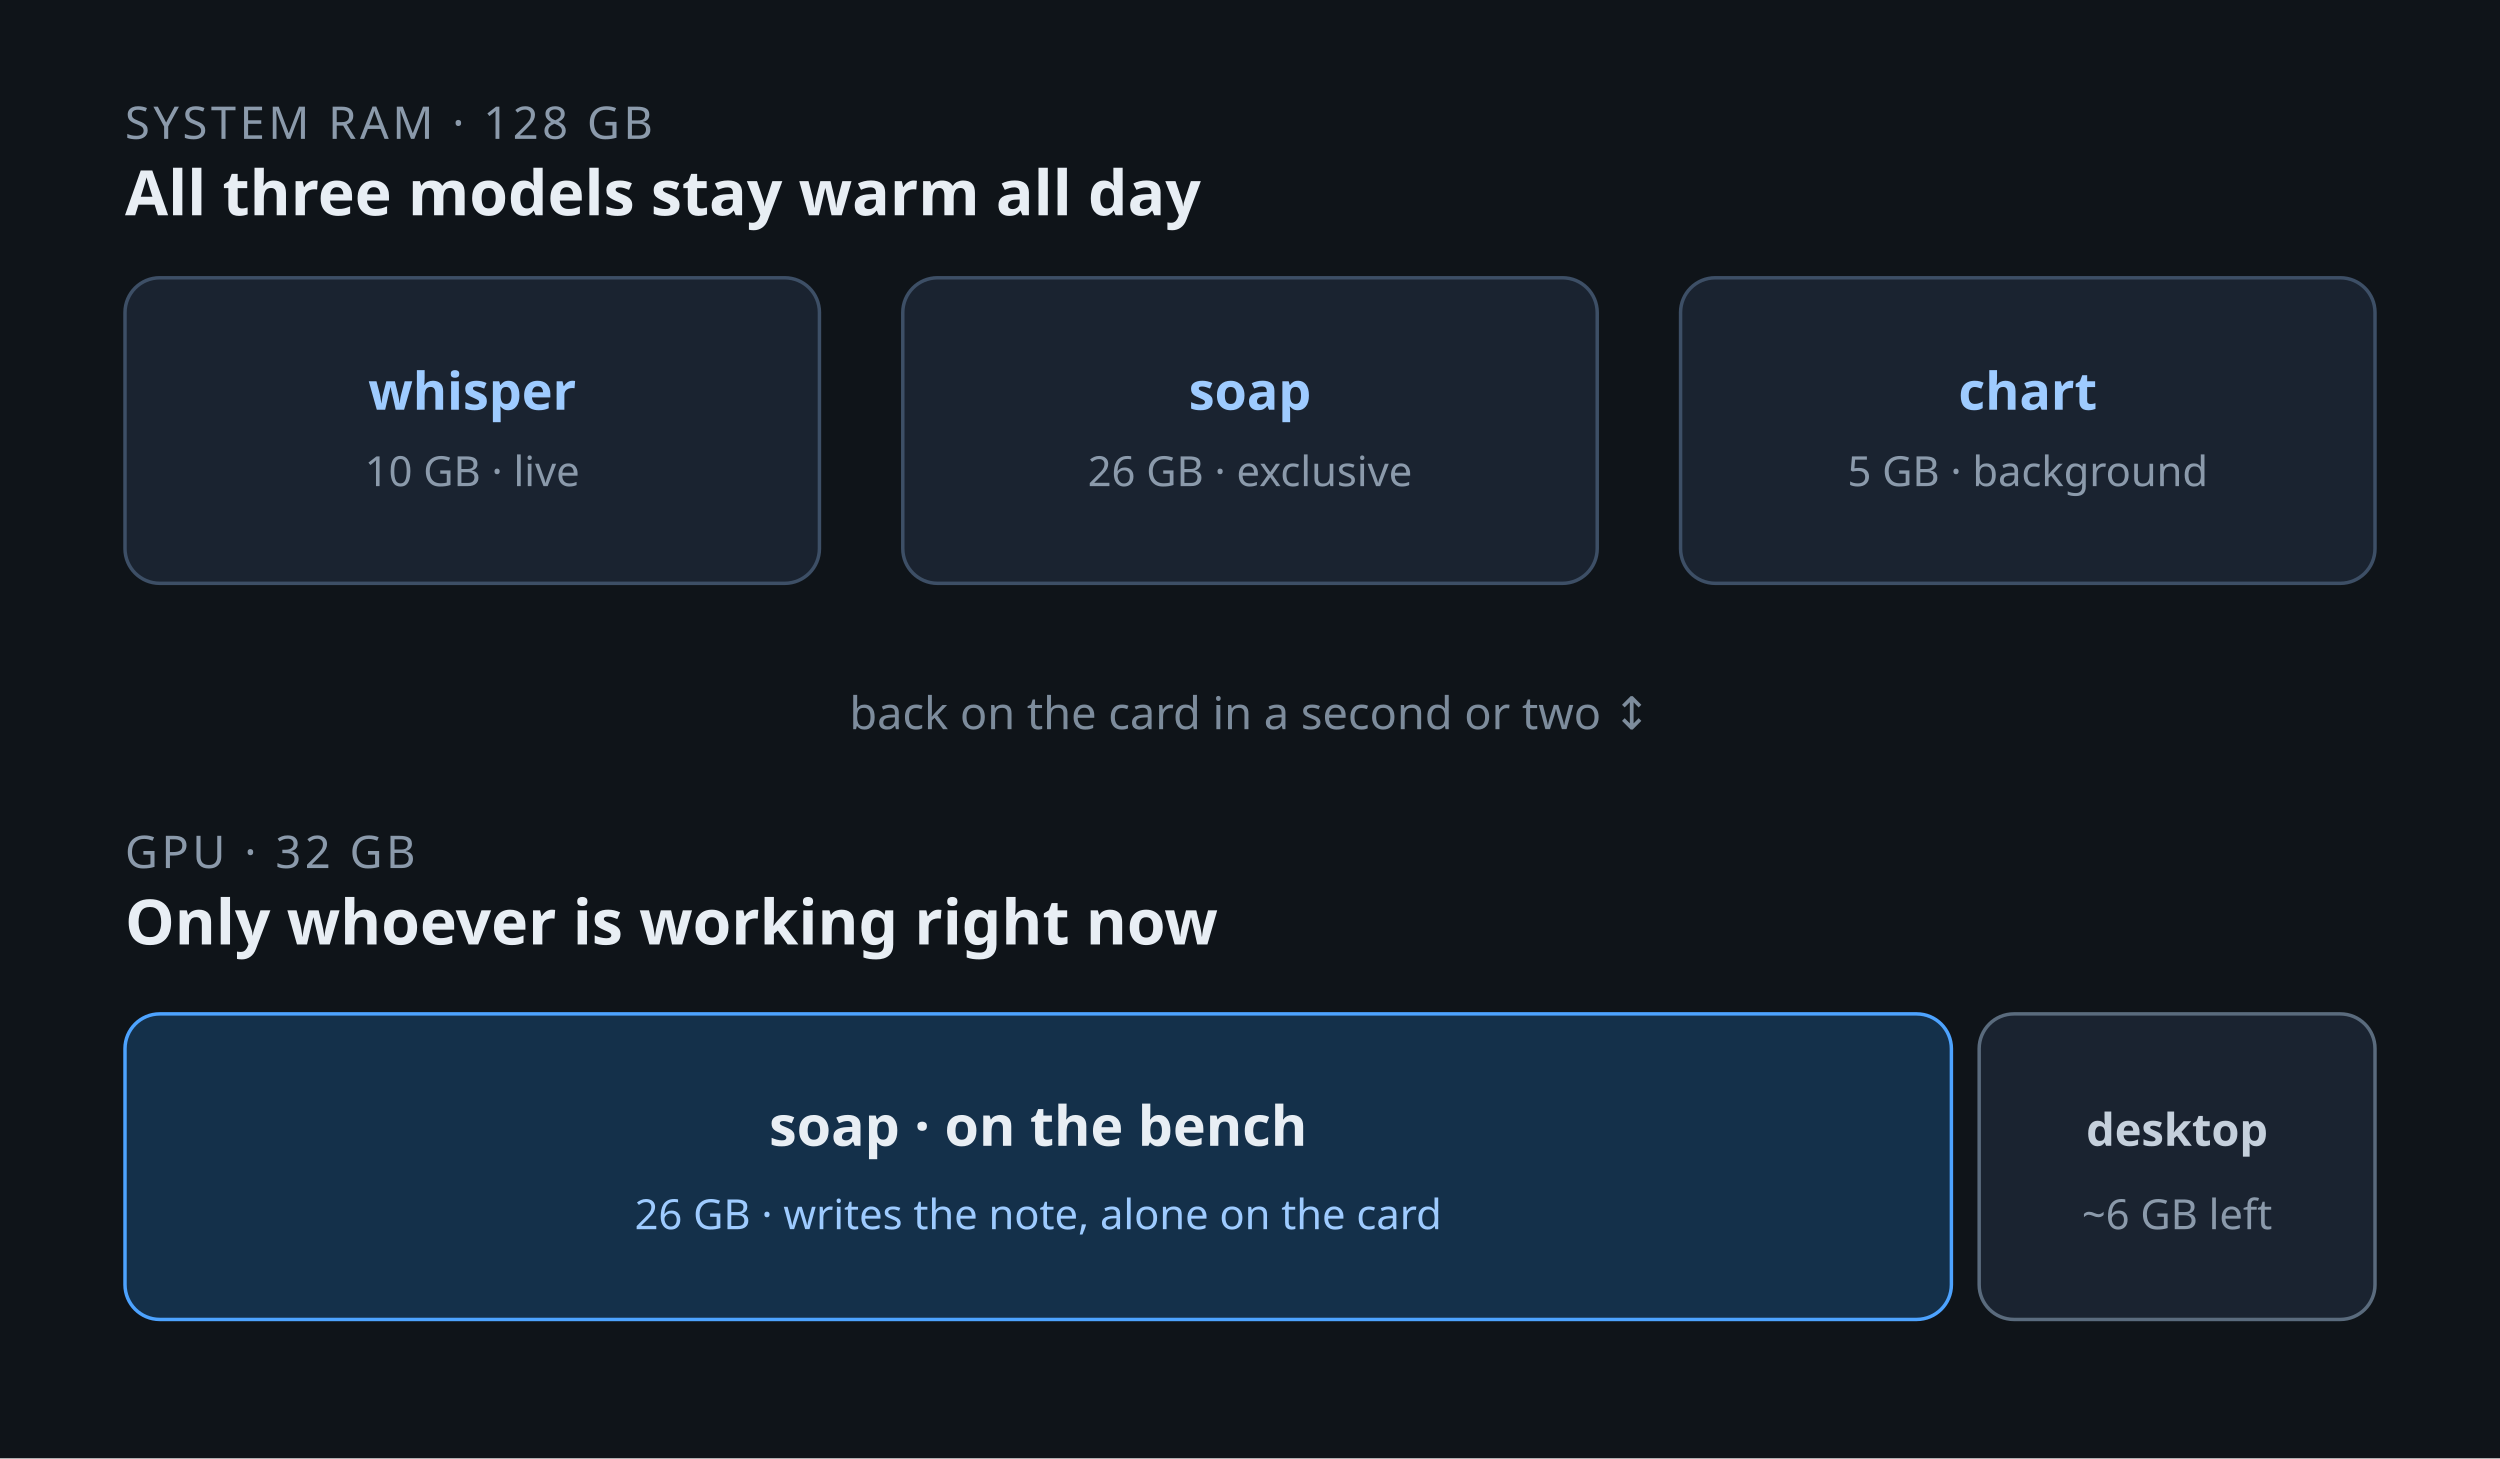
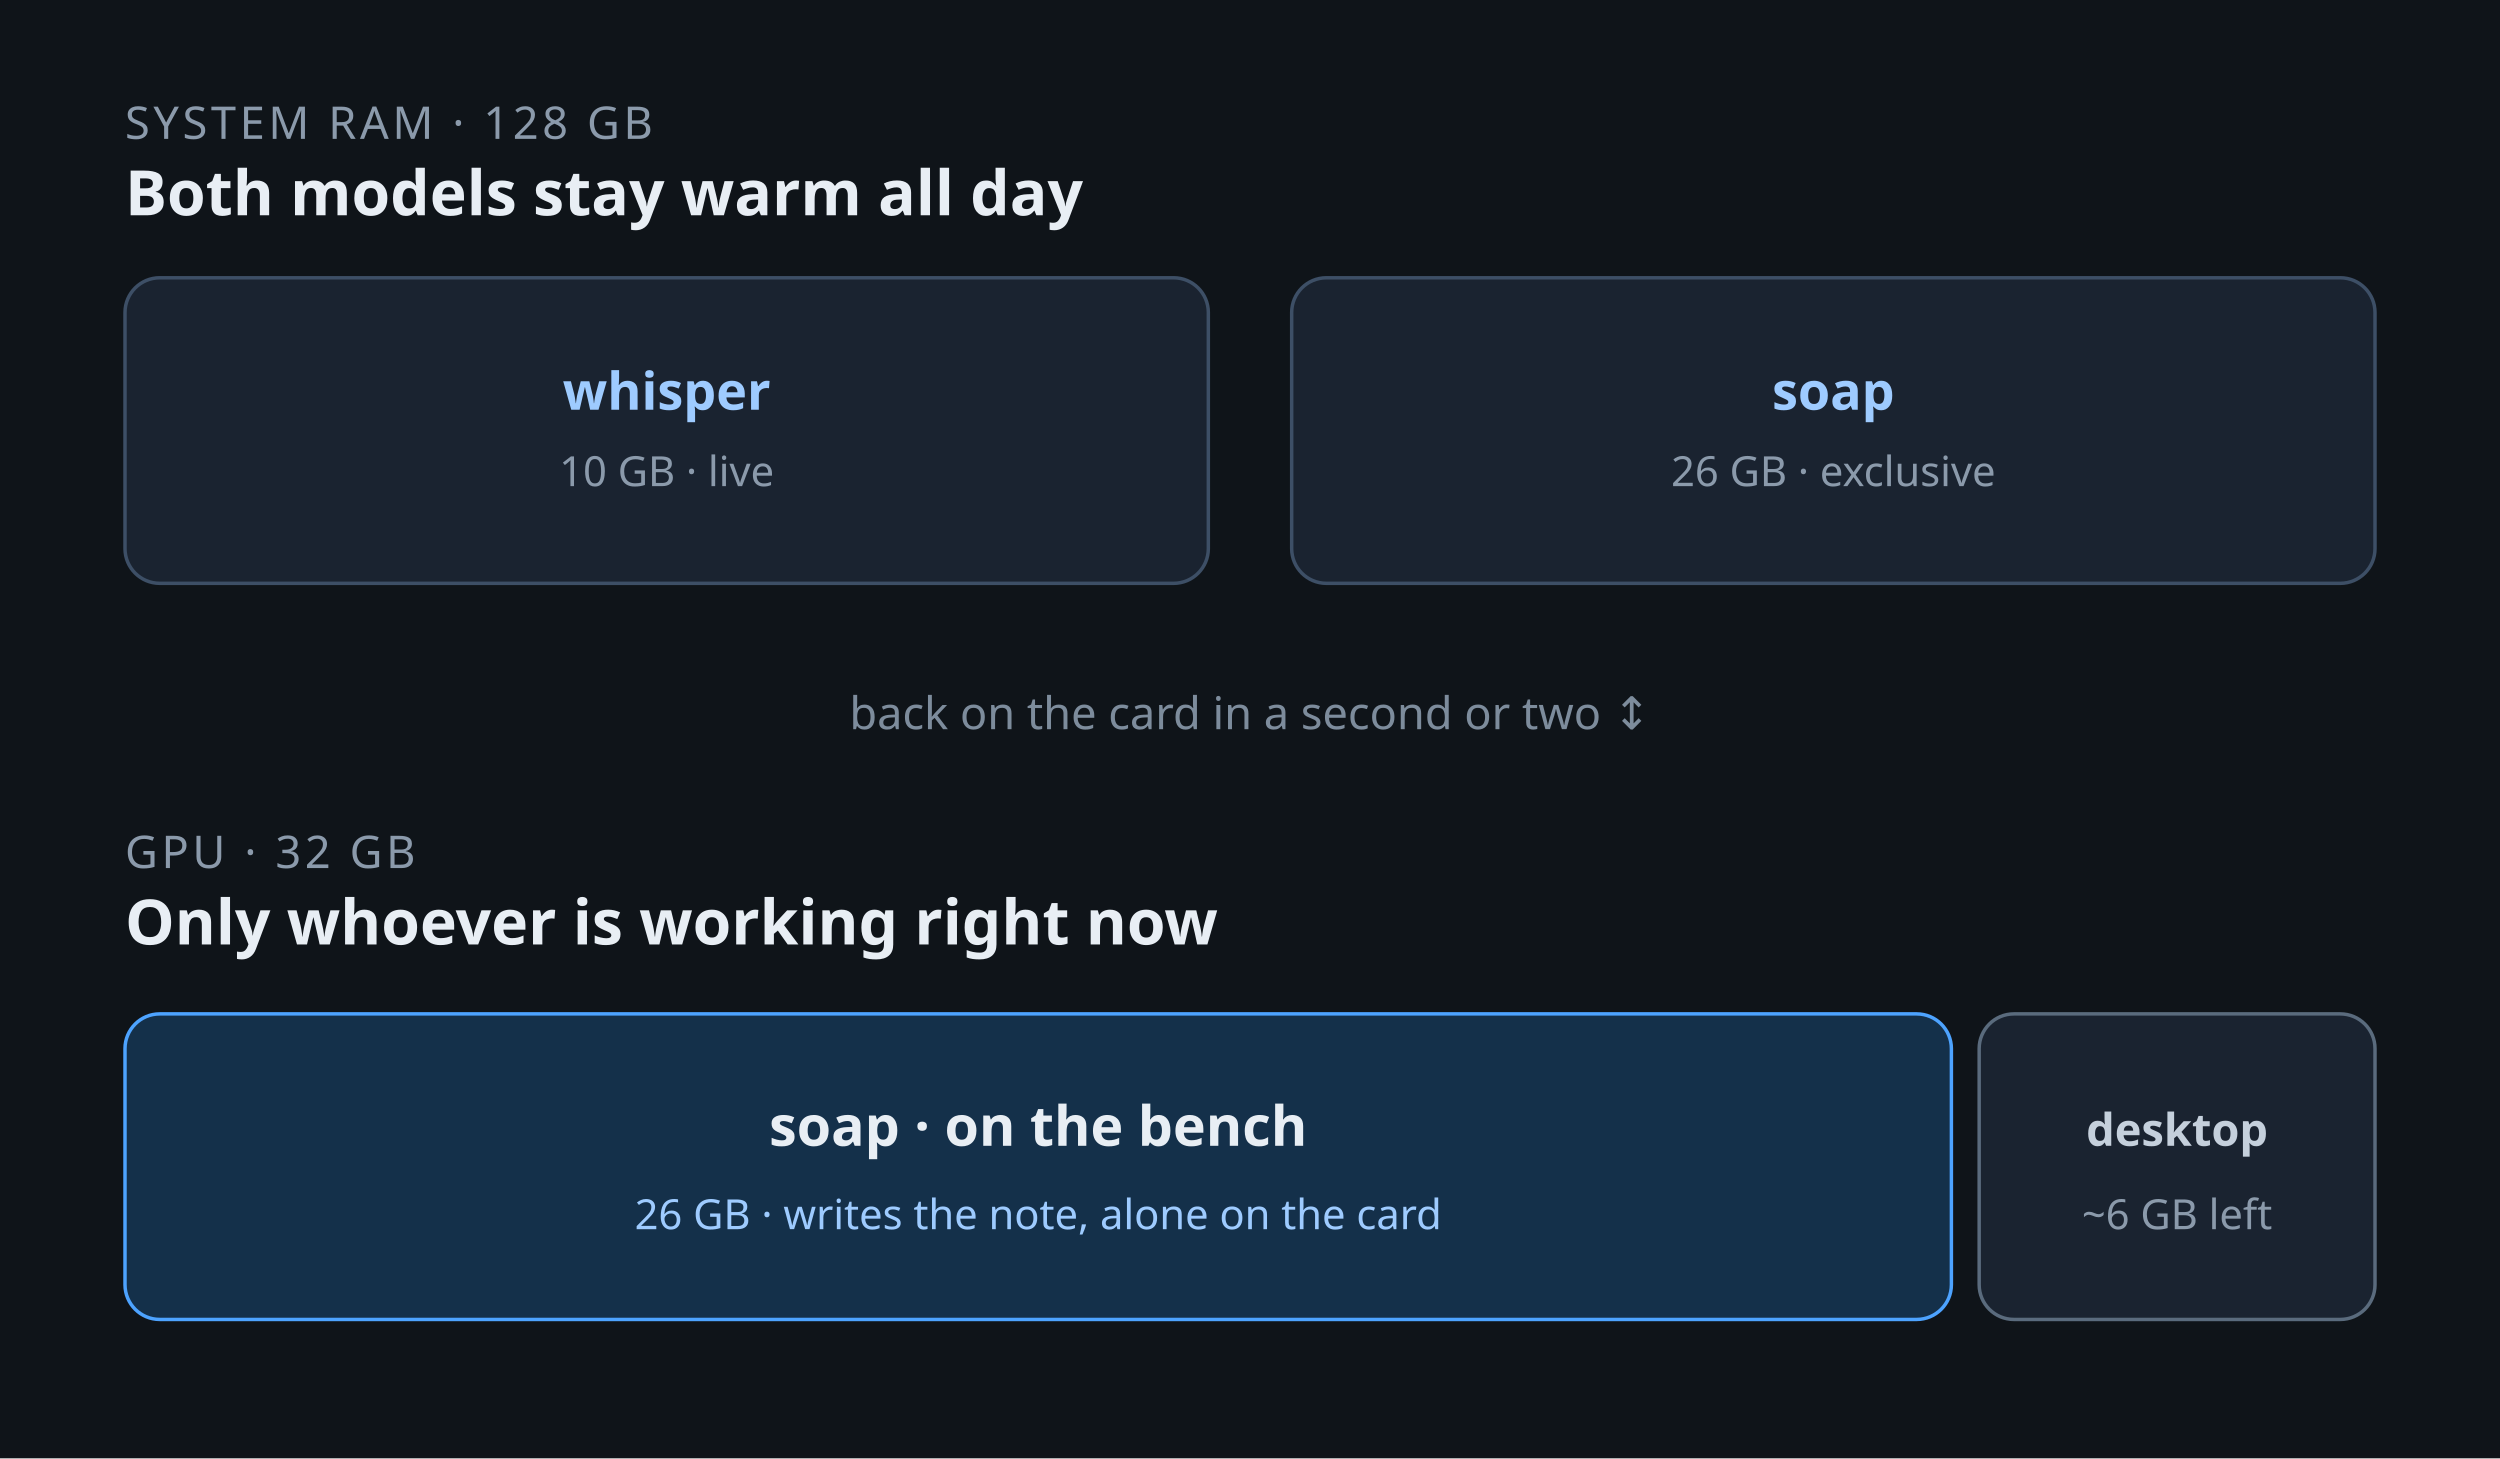
<svg xmlns="http://www.w3.org/2000/svg" viewBox="0 0 720 420" width="720" height="420" role="img" aria-labelledby="title desc">
  <rect width="720" height="420" fill="#0f1419" />
  <text x="36" y="40" fill="#8b9aab" font-family="ui-sans-serif, system-ui, sans-serif" font-size="13" letter-spacing="0.08em">SYSTEM RAM · 128 GB</text>
-   <text x="36" y="62" fill="#e8eef4" font-family="ui-sans-serif, system-ui, sans-serif" font-size="18" font-weight="600">All three models stay warm all day</text>
+   <text x="36" y="62" fill="#e8eef4" font-family="ui-sans-serif, system-ui, sans-serif" font-size="18" font-weight="600">Both models stay warm all day</text>
  <g>
-     <rect x="36" y="80" width="200" height="88" rx="10" fill="#1a2330" stroke="#3d4f66" />
-     <text x="136" y="118" text-anchor="middle" fill="#9ecbff" font-family="ui-sans-serif, system-ui, sans-serif" font-size="15" font-weight="600">whisper</text>
-     <text x="136" y="140" text-anchor="middle" fill="#8b9aab" font-family="ui-sans-serif, system-ui, sans-serif" font-size="12">10 GB · live</text>
-     <rect x="260" y="80" width="200" height="88" rx="10" fill="#1a2330" stroke="#3d4f66" />
-     <text x="360" y="118" text-anchor="middle" fill="#9ecbff" font-family="ui-sans-serif, system-ui, sans-serif" font-size="15" font-weight="600">soap</text>
-     <text x="360" y="140" text-anchor="middle" fill="#8b9aab" font-family="ui-sans-serif, system-ui, sans-serif" font-size="12">26 GB · exclusive</text>
-     <rect x="484" y="80" width="200" height="88" rx="10" fill="#1a2330" stroke="#3d4f66" />
-     <text x="584" y="118" text-anchor="middle" fill="#9ecbff" font-family="ui-sans-serif, system-ui, sans-serif" font-size="15" font-weight="600">chart</text>
-     <text x="584" y="140" text-anchor="middle" fill="#8b9aab" font-family="ui-sans-serif, system-ui, sans-serif" font-size="12">5 GB · background</text>
+     <rect x="36" y="80" width="312" height="88" rx="10" fill="#1a2330" stroke="#3d4f66" />
+     <text x="192" y="118" text-anchor="middle" fill="#9ecbff" font-family="ui-sans-serif, system-ui, sans-serif" font-size="15" font-weight="600">whisper</text>
+     <text x="192" y="140" text-anchor="middle" fill="#8b9aab" font-family="ui-sans-serif, system-ui, sans-serif" font-size="12">10 GB · live</text>
+     <rect x="372" y="80" width="312" height="88" rx="10" fill="#1a2330" stroke="#3d4f66" />
+     <text x="528" y="118" text-anchor="middle" fill="#9ecbff" font-family="ui-sans-serif, system-ui, sans-serif" font-size="15" font-weight="600">soap</text>
+     <text x="528" y="140" text-anchor="middle" fill="#8b9aab" font-family="ui-sans-serif, system-ui, sans-serif" font-size="12">26 GB · exclusive</text>
  </g>
  <text x="360" y="210" text-anchor="middle" fill="#7d8c9c" font-family="ui-sans-serif, system-ui, sans-serif" font-size="13">back on the card in a second or two  ↕</text>
  <text x="36" y="250" fill="#8b9aab" font-family="ui-sans-serif, system-ui, sans-serif" font-size="13" letter-spacing="0.08em">GPU · 32 GB</text>
  <text x="36" y="272" fill="#e8eef4" font-family="ui-sans-serif, system-ui, sans-serif" font-size="18" font-weight="600">Only whoever is working right now</text>
  <rect x="36" y="292" width="526" height="88" rx="10" fill="#14304a" stroke="#4da3ff" />
  <text x="299" y="330" text-anchor="middle" fill="#e8eef4" font-family="ui-sans-serif, system-ui, sans-serif" font-size="16" font-weight="600">soap · on the bench</text>
  <text x="299" y="354" text-anchor="middle" fill="#9ecbff" font-family="ui-sans-serif, system-ui, sans-serif" font-size="12">26 GB · writes the note, alone on the card</text>
  <rect x="570" y="292" width="114" height="88" rx="10" fill="#1a2330" stroke="#5a6b7d" />
  <text x="627" y="330" text-anchor="middle" fill="#c5d0dc" font-family="ui-sans-serif, system-ui, sans-serif" font-size="13" font-weight="600">desktop</text>
  <text x="627" y="354" text-anchor="middle" fill="#8b9aab" font-family="ui-sans-serif, system-ui, sans-serif" font-size="12">~6 GB left</text>
</svg>
